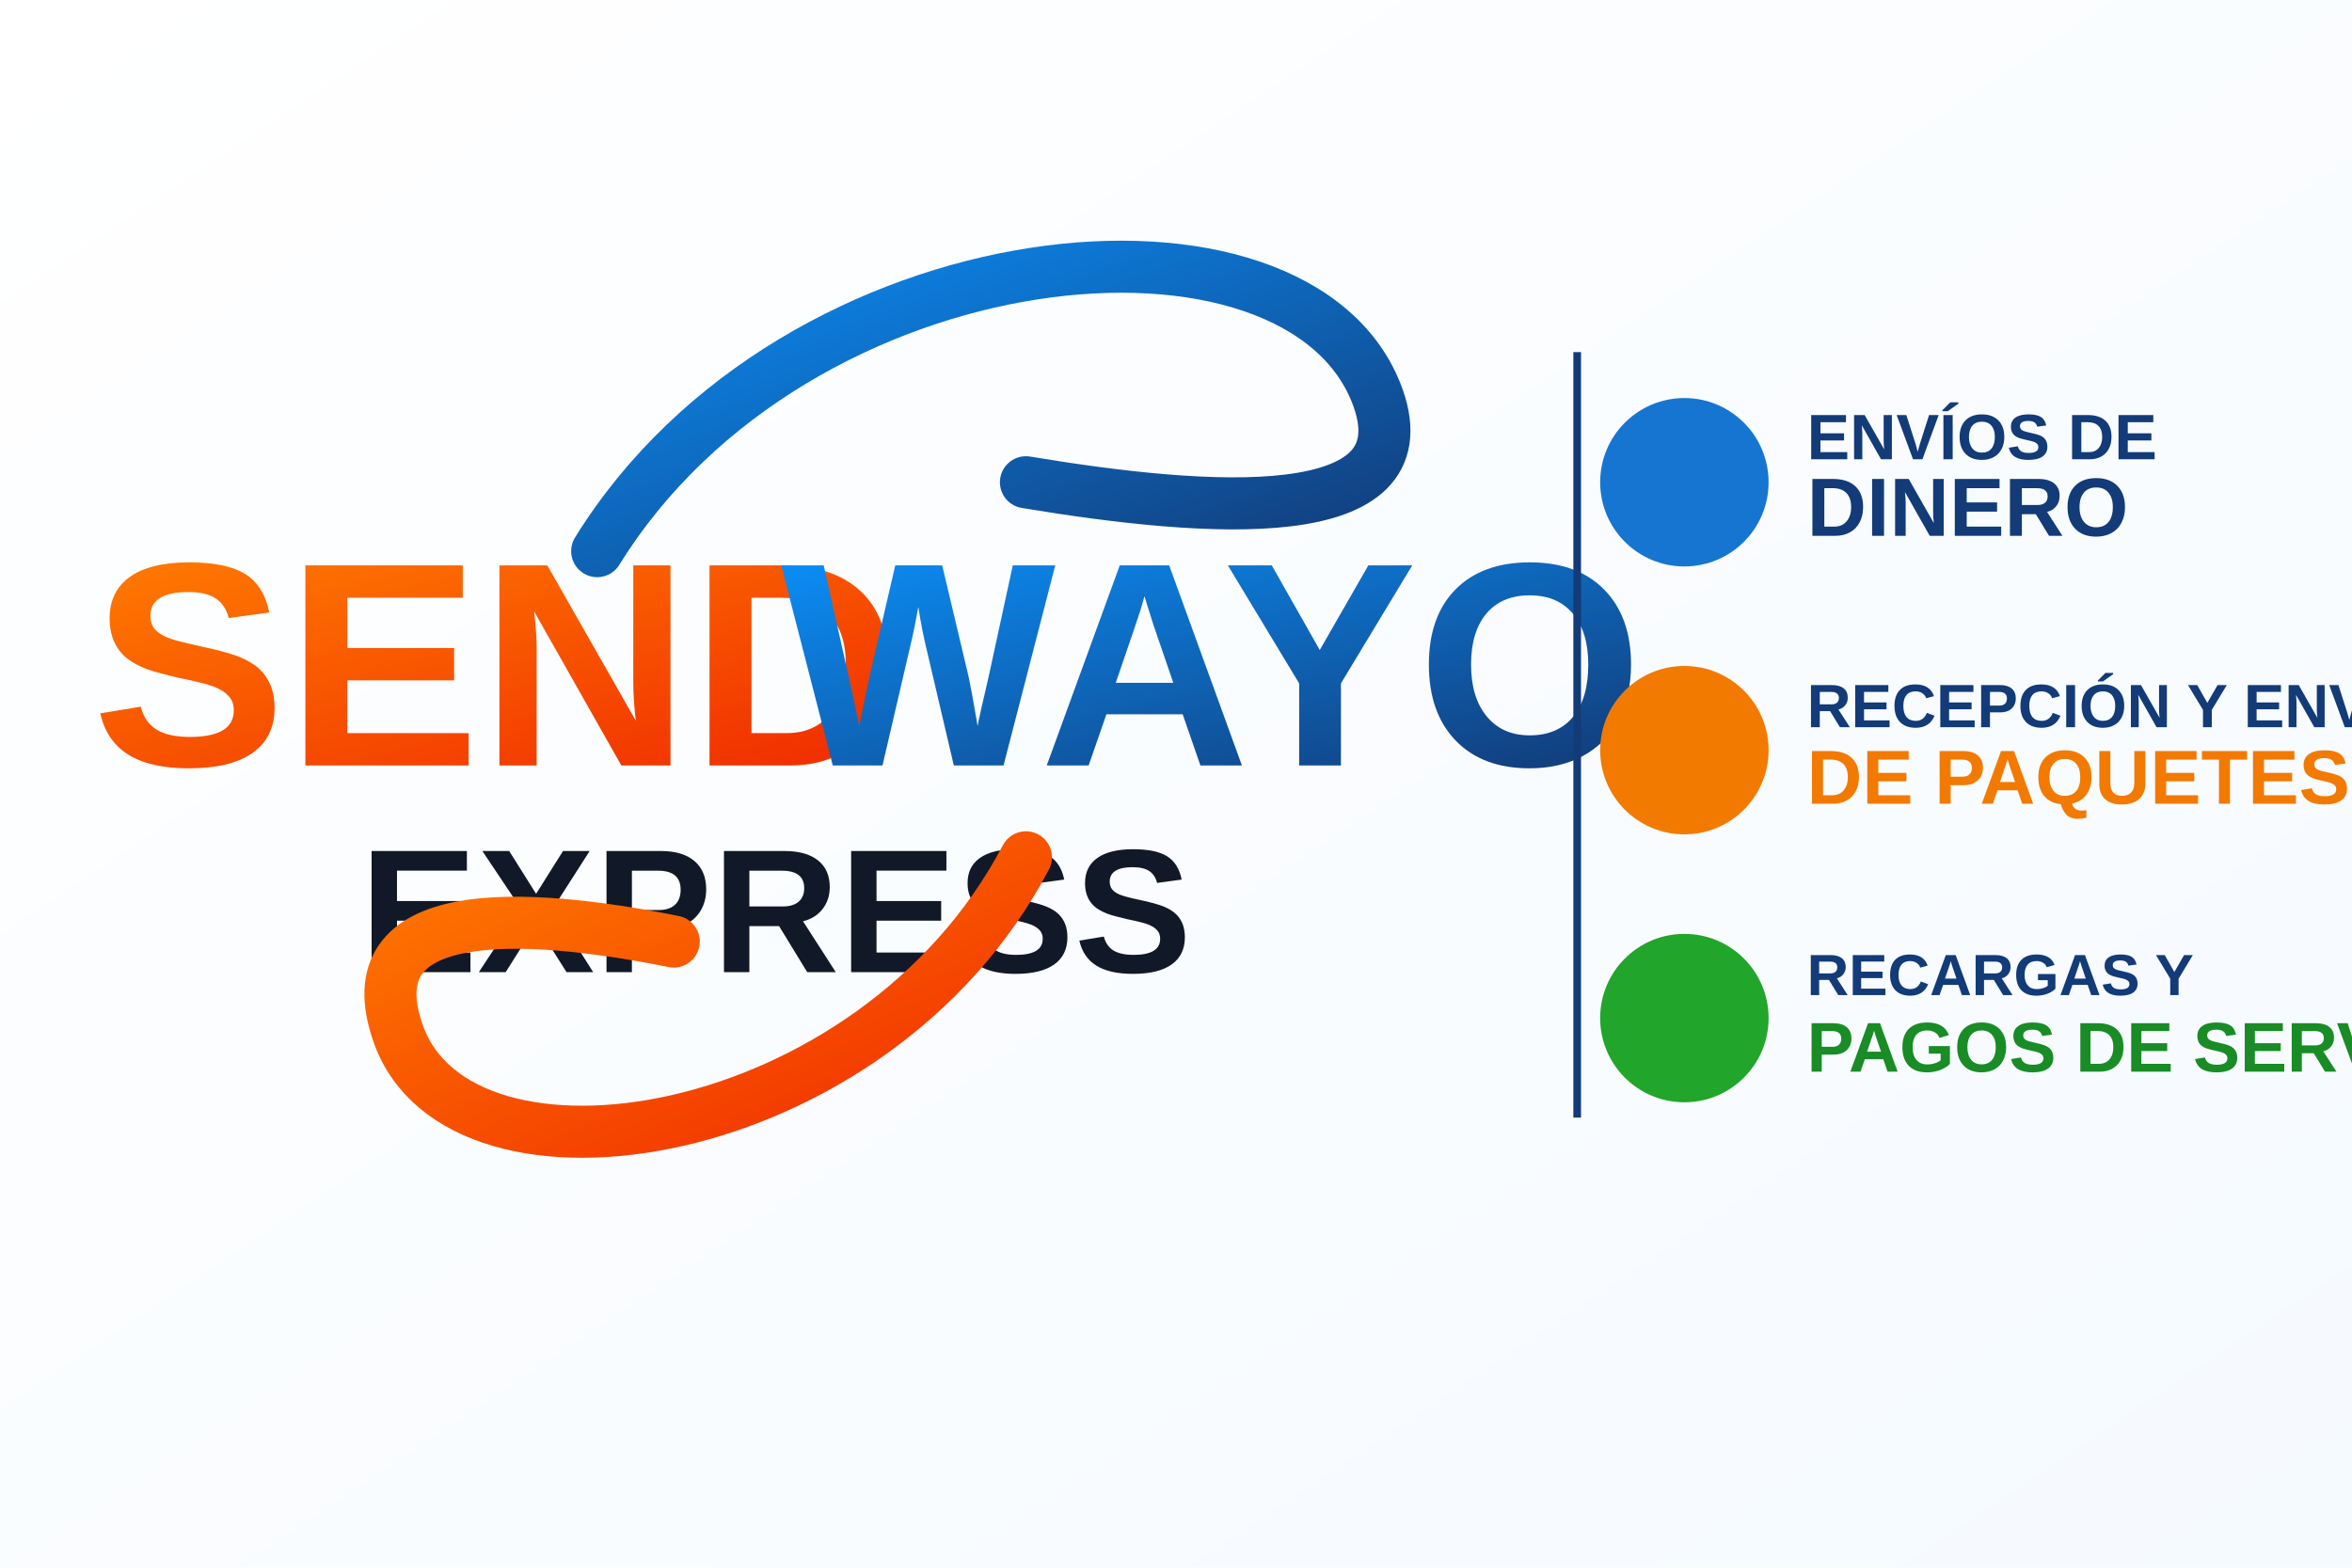
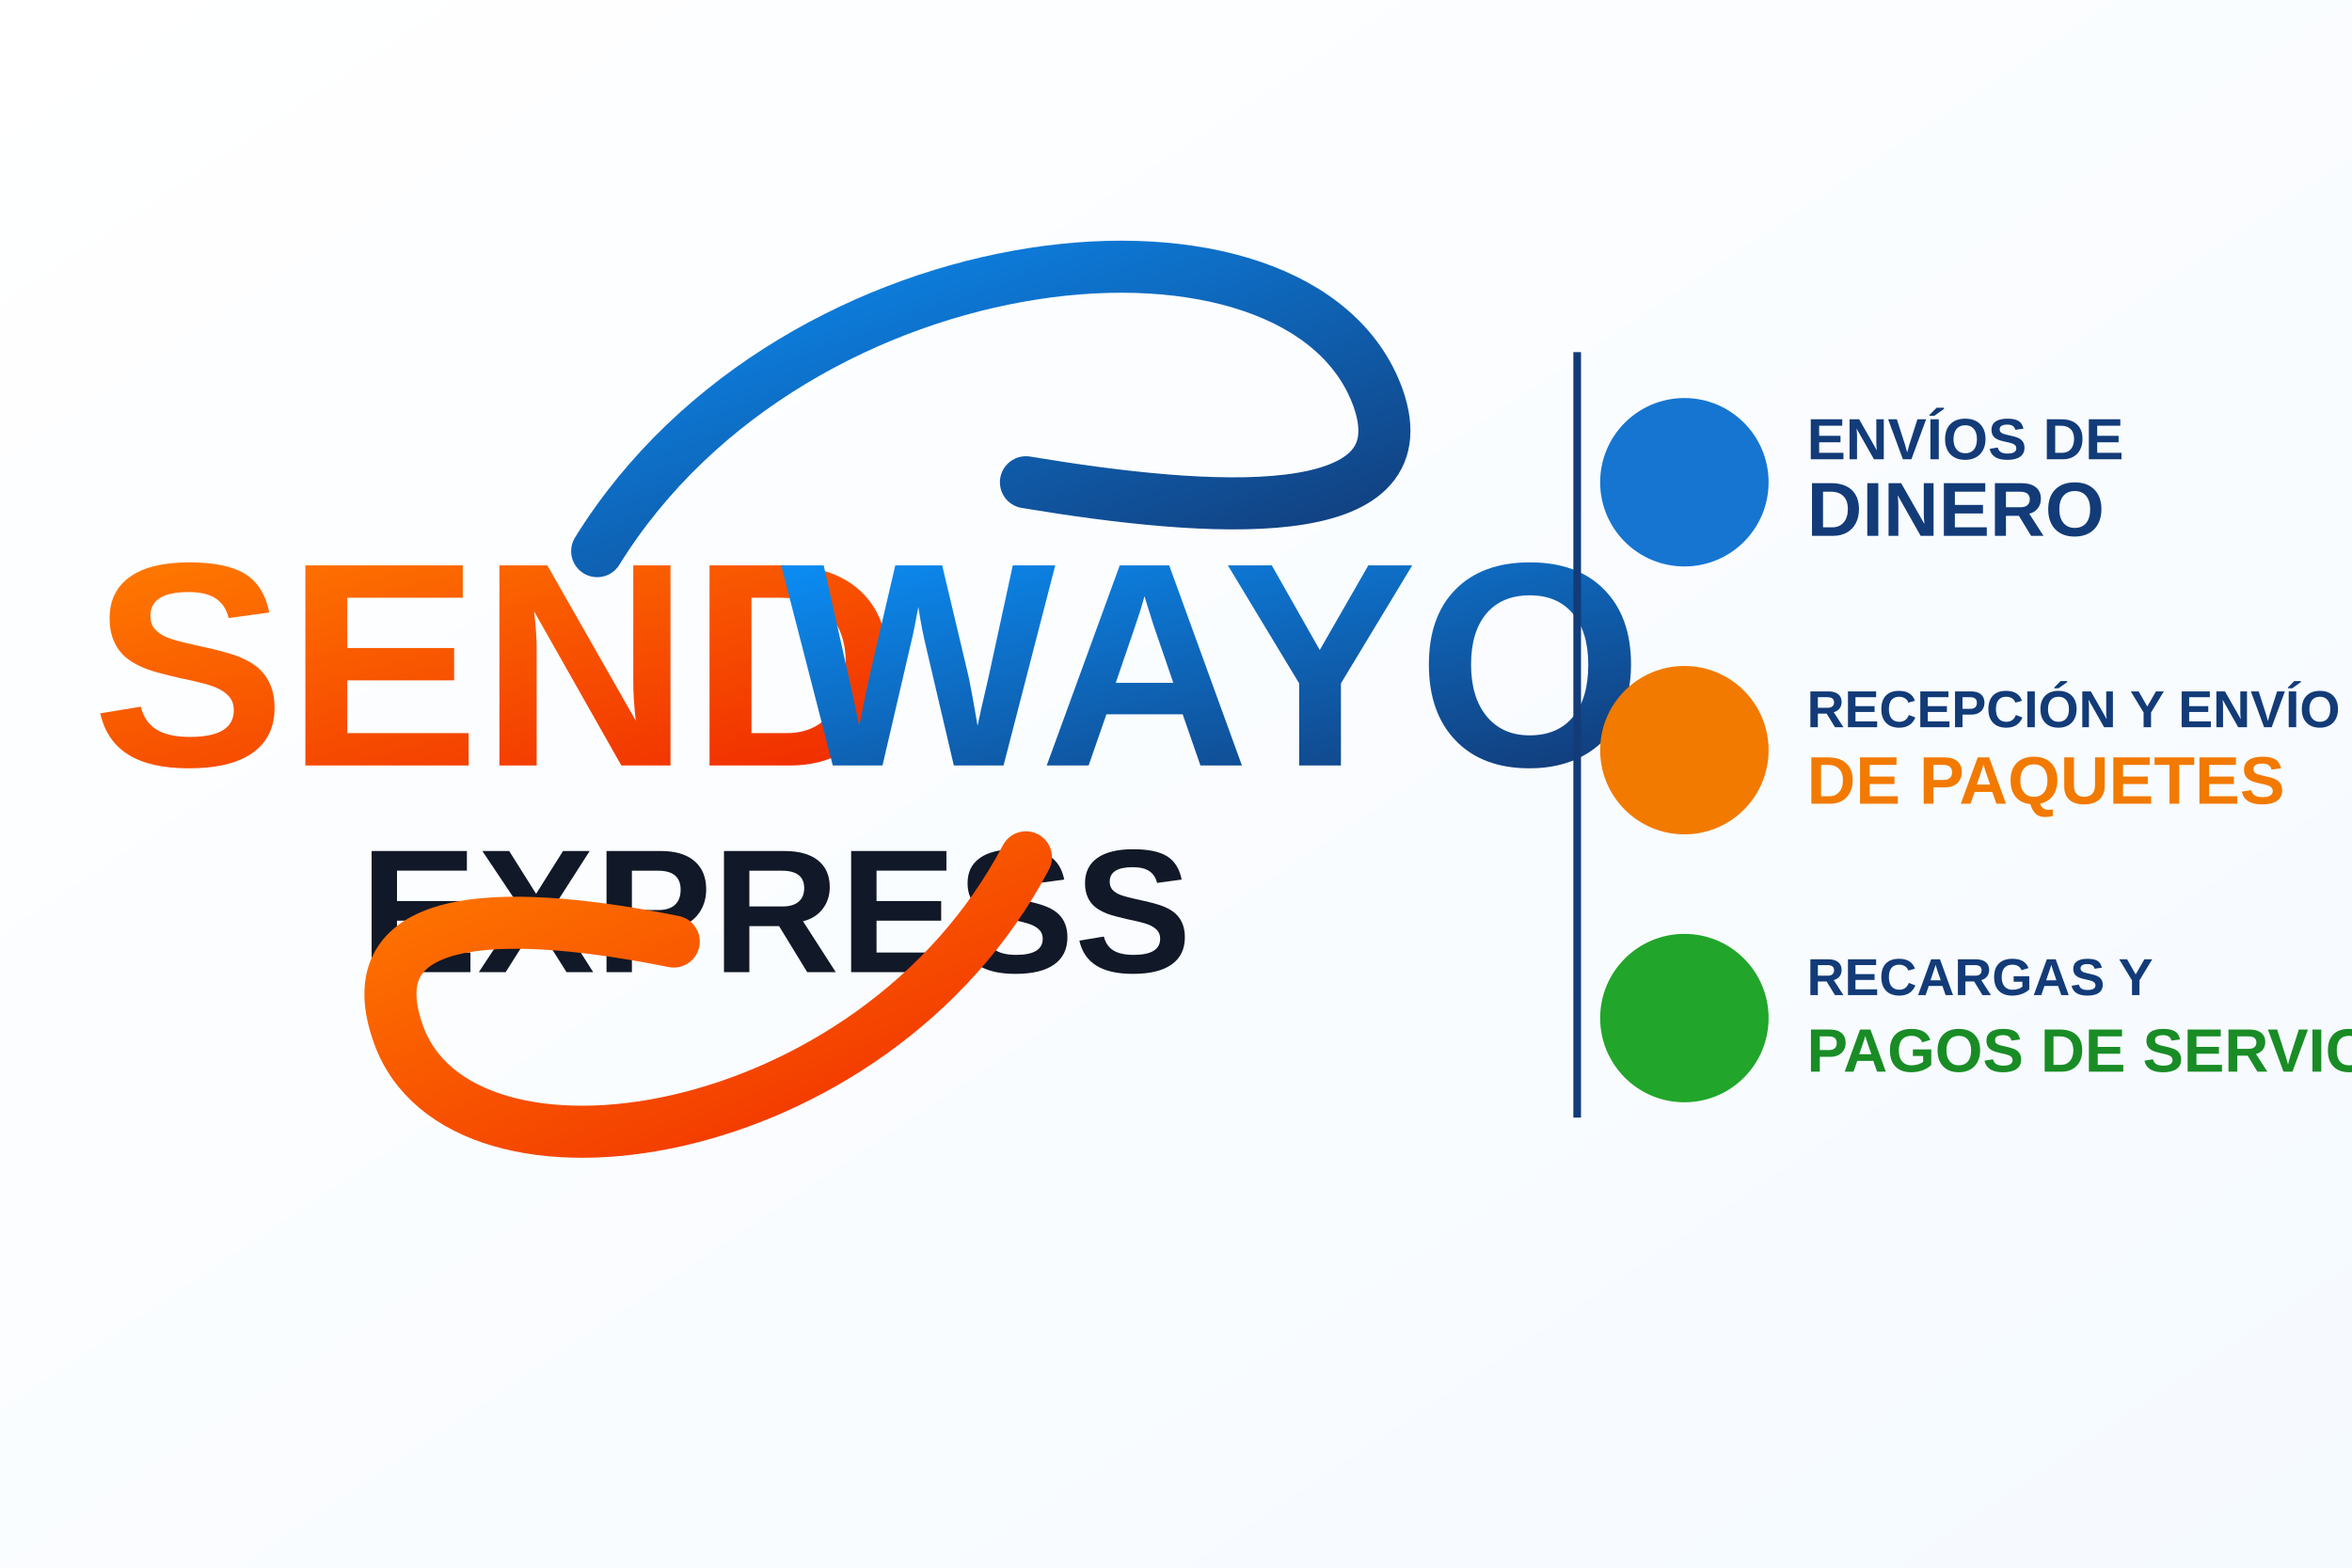
<svg xmlns="http://www.w3.org/2000/svg" viewBox="0 0 1536 1024">
  <defs>
    <linearGradient id="bg" x1="0" y1="0" x2="1" y2="1">
      <stop stop-color="#fff" />
      <stop offset="1" stop-color="#f5faff" />
    </linearGradient>
    <linearGradient id="blue" x1="0" y1="0" x2="1" y2="1">
      <stop stop-color="#0b8df5" />
      <stop offset="1" stop-color="#123b78" />
    </linearGradient>
    <linearGradient id="orange" x1="0" y1="0" x2="1" y2="1">
      <stop stop-color="#ff7a00" />
      <stop offset="1" stop-color="#f02b00" />
    </linearGradient>
  </defs>
  <rect width="1536" height="1024" fill="url(#bg)" />
  <g font-family="Arial,Helvetica,sans-serif" font-weight="900">
    <text x="60" y="500" font-size="190" fill="url(#orange)">SEND</text>
    <text x="510" y="500" font-size="190" fill="url(#blue)">WAYO</text>
    <text x="235" y="635" font-size="115" fill="#111827">EXPRESS</text>
  </g>
  <path d="M390 360 C520 150 850 120 900 260 C930 345 790 335 670 315" fill="none" stroke="url(#blue)" stroke-width="34" stroke-linecap="round" />
  <path d="M670 560 C570 750 300 790 260 675 C230 590 340 595 440 615" fill="none" stroke="url(#orange)" stroke-width="34" stroke-linecap="round" />
  <line x1="1030" y1="230" x2="1030" y2="730" stroke="#123b78" stroke-width="5" />
  <g font-family="Arial,Helvetica,sans-serif" font-weight="800">
    <circle cx="1100" cy="315" r="55" fill="#1675d1" />
-     <text x="1180" y="300" font-size="42" fill="#123b78">ENVÍOS DE</text>
-     <text x="1180" y="350" font-size="54" fill="#123b78">DINERO</text>
+     <text x="1180" y="300" font-size="38" fill="#123b78">ENVÍOS DE</text>
+     <text x="1180" y="350" font-size="50" fill="#123b78">DINERO</text>
    <circle cx="1100" cy="490" r="55" fill="#f27a00" />
-     <text x="1180" y="475" font-size="40" fill="#123b78">RECEPCIÓN Y ENVÍO</text>
-     <text x="1180" y="525" font-size="50" fill="#f27a00">DE PAQUETES</text>
+     <text x="1180" y="475" font-size="34" fill="#123b78">RECEPCIÓN Y ENVÍO</text>
+     <text x="1180" y="525" font-size="44" fill="#f27a00">DE PAQUETES</text>
    <circle cx="1100" cy="665" r="55" fill="#21a52a" />
-     <text x="1180" y="650" font-size="38" fill="#123b78">RECARGAS Y</text>
-     <text x="1180" y="700" font-size="46" fill="#198c25">PAGOS DE SERVICIOS</text>
+     <text x="1180" y="650" font-size="34" fill="#123b78">RECARGAS Y</text>
+     <text x="1180" y="700" font-size="40" fill="#198c25">PAGOS DE SERVICIOS</text>
  </g>
</svg>
